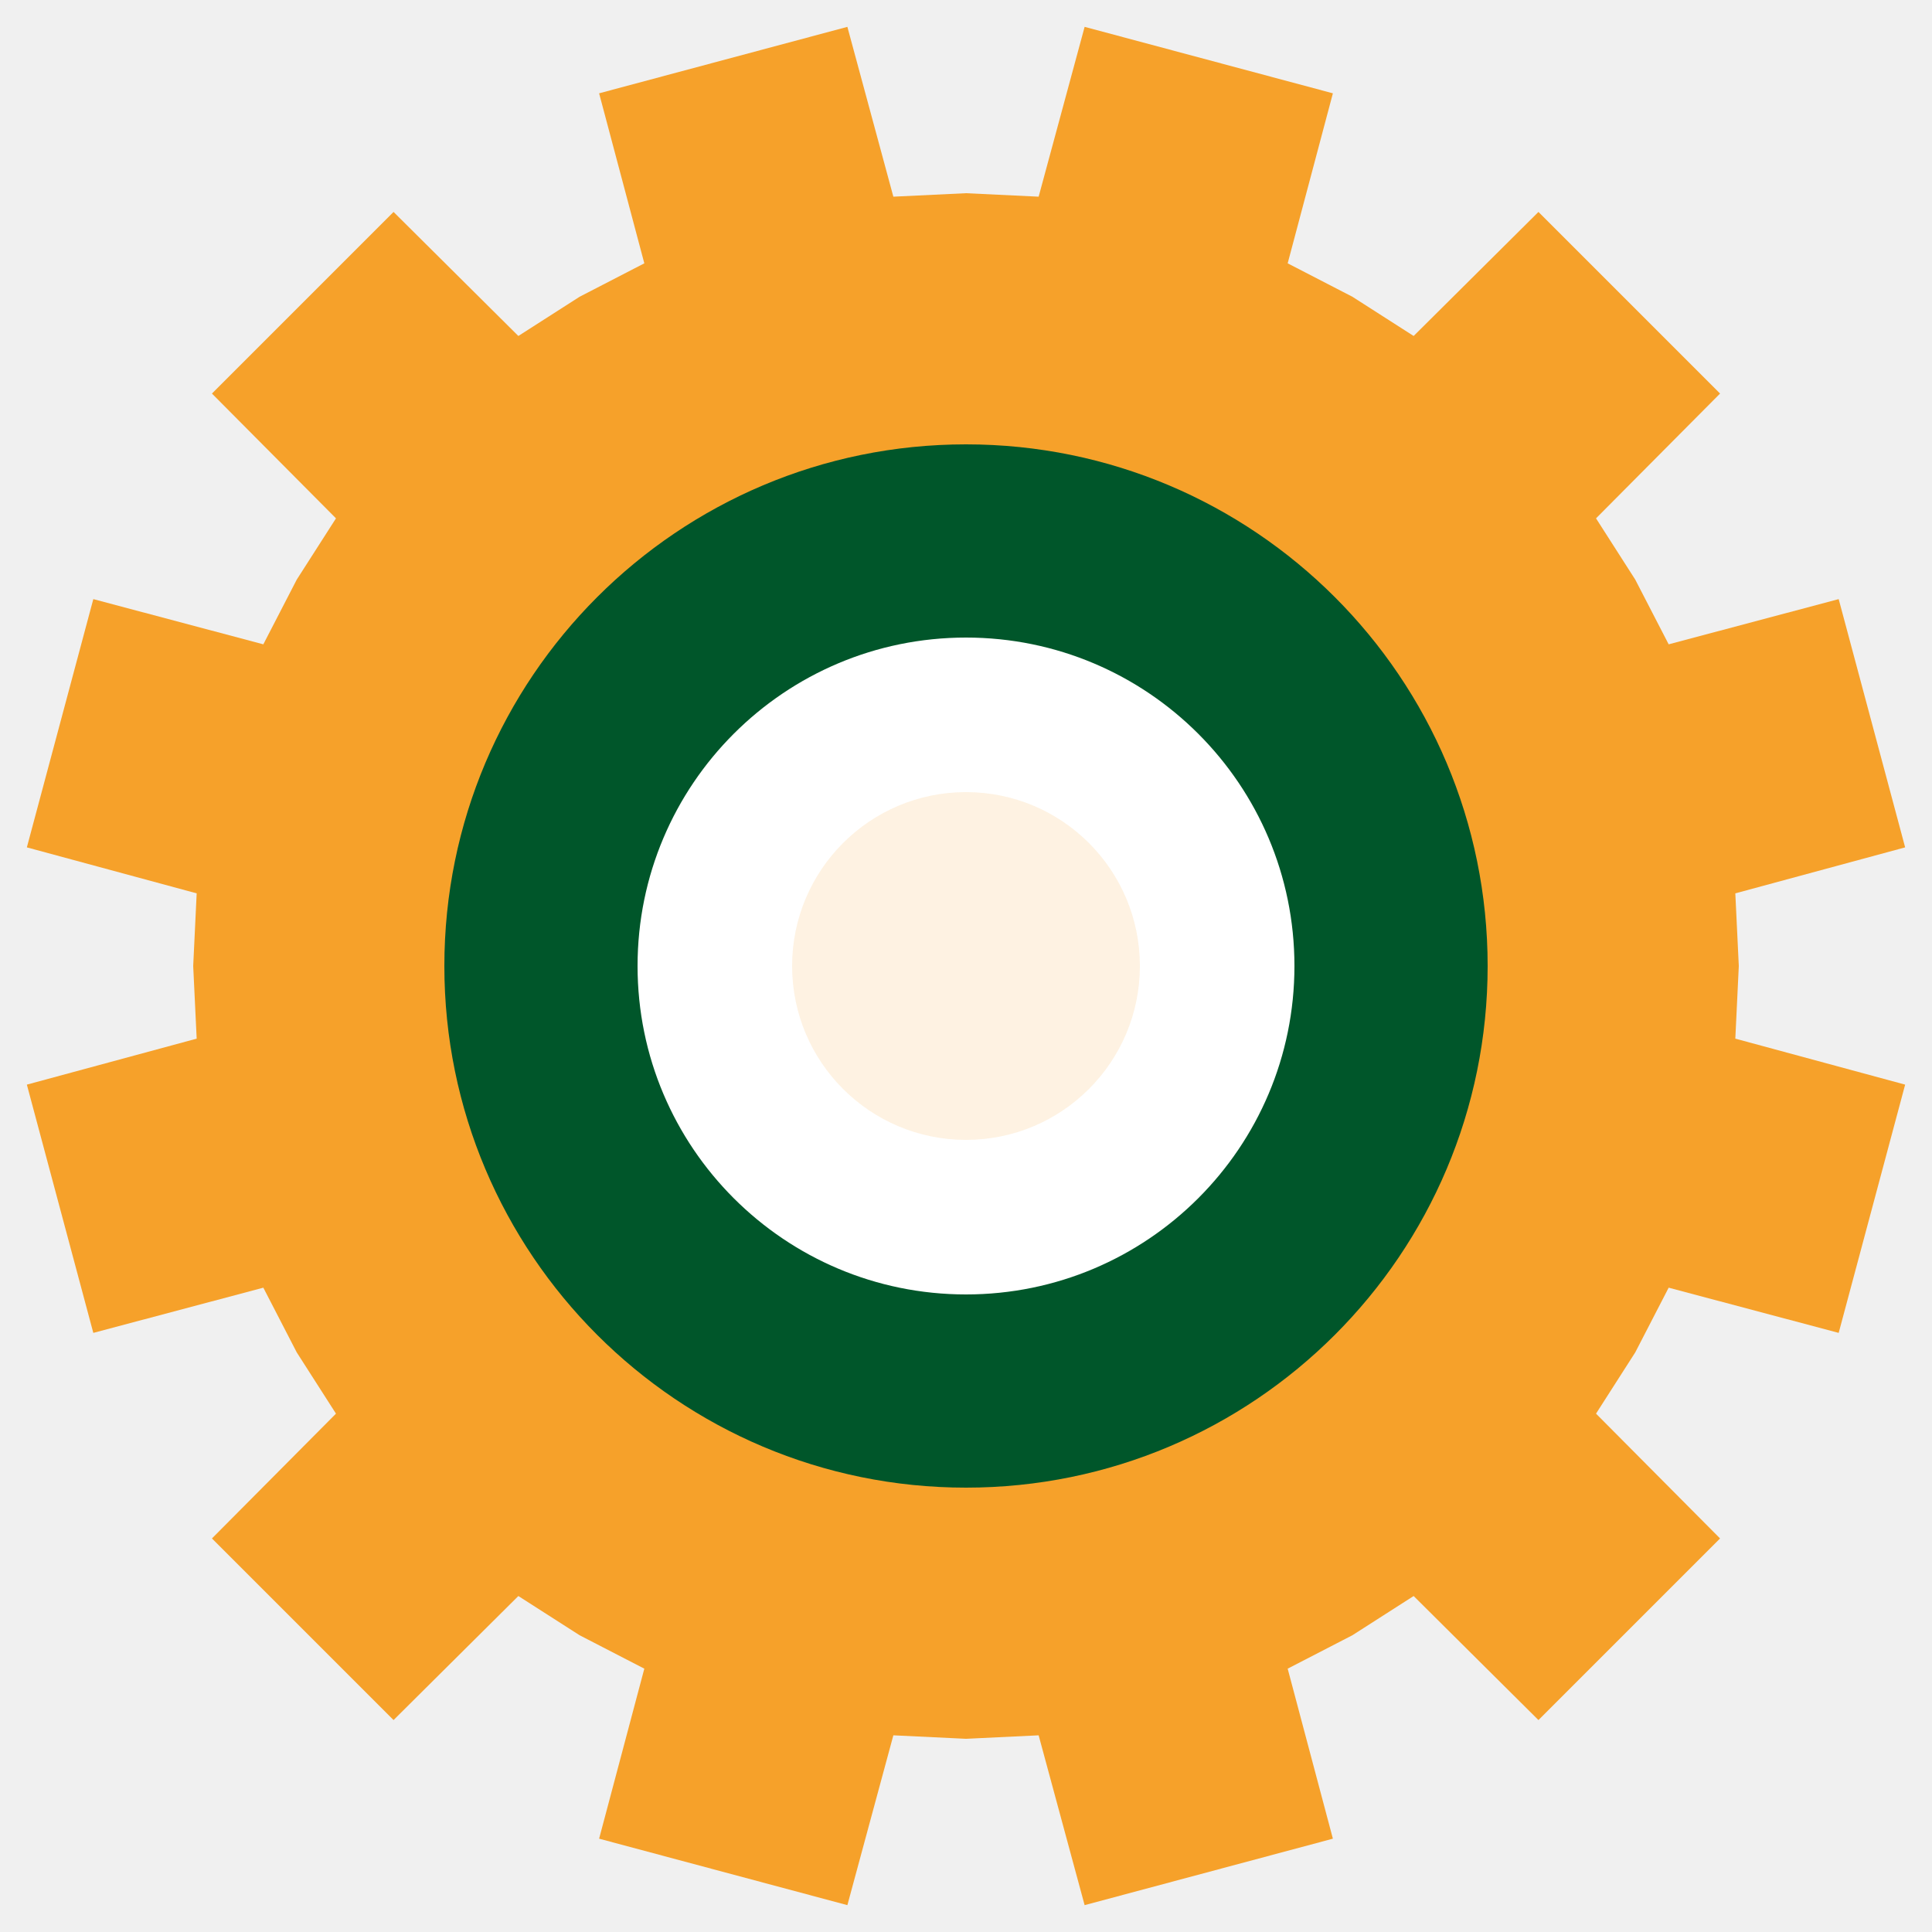
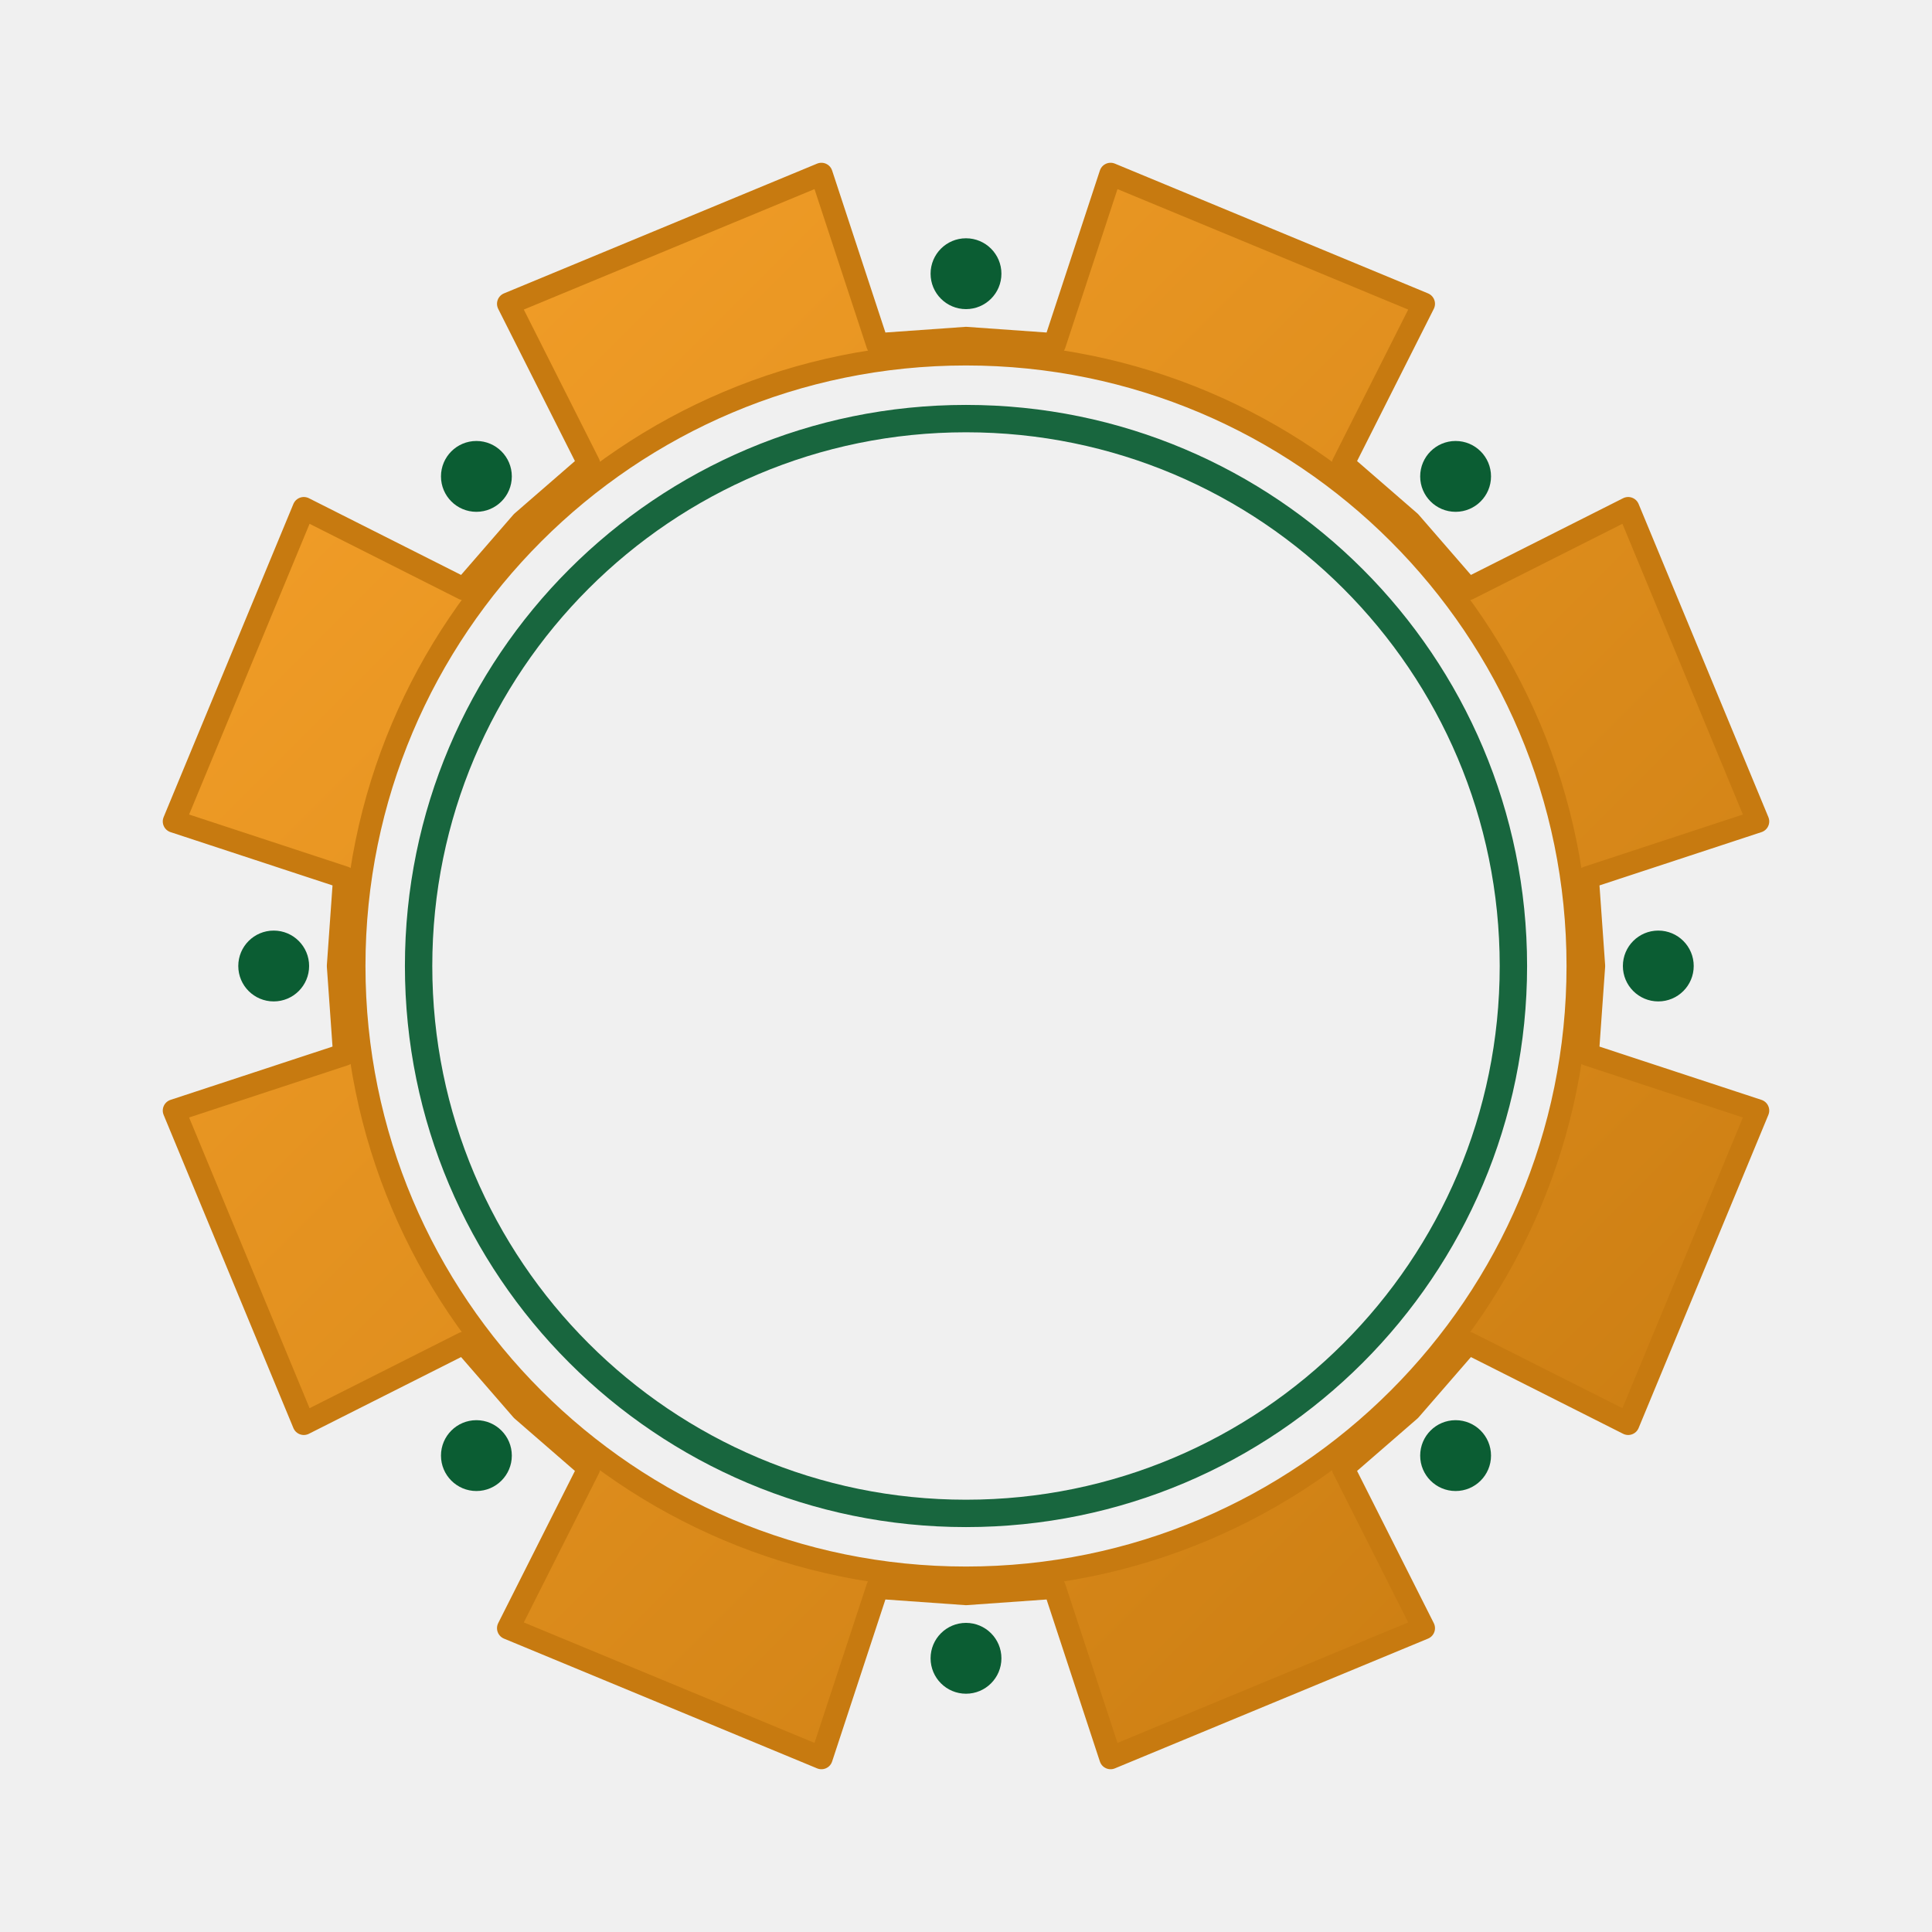
- <svg xmlns="http://www.w3.org/2000/svg" viewBox="0 0 100 100" role="img" aria-label="Decorative gear">
-   <path d="M50,10L53.76,10.18L56.14,1.39L68.99,4.83L66.65,13.63L70,15.36L70,15.36L73.17,17.39L79.63,10.97L89.03,20.37L82.61,26.83L84.64,30L84.64,30L86.37,33.35L95.17,31.01L98.61,43.86L89.82,46.24L90,50L90,50L89.82,53.76L98.61,56.14L95.17,68.99L86.37,66.65L84.64,70L84.64,70L82.61,73.17L89.03,79.63L79.63,89.03L73.17,82.61L70,84.64L70,84.64L66.65,86.37L68.99,95.17L56.14,98.61L53.76,89.82L50,90L50,90L46.24,89.82L43.86,98.61L31.01,95.17L33.35,86.37L30,84.64L30,84.64L26.83,82.61L20.37,89.03L10.97,79.63L17.39,73.17L15.36,70L15.36,70L13.63,66.65L4.83,68.99L1.39,56.14L10.18,53.76L10,50L10,50L10.18,46.24L1.39,43.86L4.83,31.01L13.63,33.35L15.36,30L15.36,30L17.39,26.83L10.97,20.37L20.37,10.97L26.83,17.39L30,15.36L30,15.36L33.35,13.63L31.01,4.83L43.86,1.39L46.24,10.18L50,10Z" fill="#F6A12A" />
-   <circle cx="50" cy="50" r="27" fill="#00562A" />
-   <circle cx="50" cy="50" r="17" fill="#fff" />
-   <circle cx="50" cy="50" r="9" fill="#F6A12A" opacity=".14" />
+ <svg xmlns="http://www.w3.org/2000/svg" viewBox="0 0 120 120">
+   <defs>
+     <linearGradient id="body" x1="0" y1="0" x2="1" y2="1">
+       <stop stop-color="#f6a12a" />
+       <stop offset="1" stop-color="#c77a10" />
+     </linearGradient>
+   </defs>
+   <path d="M60.00,21.00L65.50,21.39L68.98,10.81L88.43,18.87L83.42,28.81L87.58,32.42L87.58,32.42L91.19,36.58L101.13,31.57L109.19,51.02L98.61,54.50L99.00,60.00L99.00,60.00L98.61,65.50L109.19,68.98L101.13,88.43L91.19,83.42L87.58,87.58L87.58,87.58L83.42,91.19L88.43,101.13L68.98,109.19L65.50,98.61L60.00,99.00L60.00,99.00L54.50,98.61L51.02,109.19L31.57,101.13L36.58,91.19L32.42,87.58L32.42,87.58L28.81,83.42L18.87,88.43L10.81,68.98L21.39,65.50L21.00,60.00L21.00,60.00L21.39,54.50L10.81,51.02L18.87,31.57L28.81,36.58L32.42,32.42L32.42,32.42L36.58,28.81L31.57,18.87L51.02,10.81L54.50,21.39L60.00,21.00Z M 60 22 A 38 38 0 1 0 60 98 A 38 38 0 1 0 60 22 Z" fill="url(#body)" fill-rule="evenodd" stroke="#c77a10" stroke-width="1.4" stroke-linejoin="round" />
+   <circle cx="60.00" cy="17.00" r="2.2" fill="#00562a" opacity=".95" />
+   <circle cx="90.41" cy="29.59" r="2.2" fill="#00562a" opacity=".95" />
+   <circle cx="103.00" cy="60.00" r="2.2" fill="#00562a" opacity=".95" />
+   <circle cx="90.41" cy="90.41" r="2.2" fill="#00562a" opacity=".95" />
+   <circle cx="60.00" cy="103.00" r="2.2" fill="#00562a" opacity=".95" />
+   <circle cx="29.59" cy="90.41" r="2.2" fill="#00562a" opacity=".95" />
+   <circle cx="17.00" cy="60.00" r="2.2" fill="#00562a" opacity=".95" />
+   <circle cx="29.59" cy="29.59" r="2.2" fill="#00562a" opacity=".95" />
+   <circle cx="60" cy="60" r="34" fill="none" stroke="#00562a" stroke-width="1.7" opacity=".9" />
</svg>
